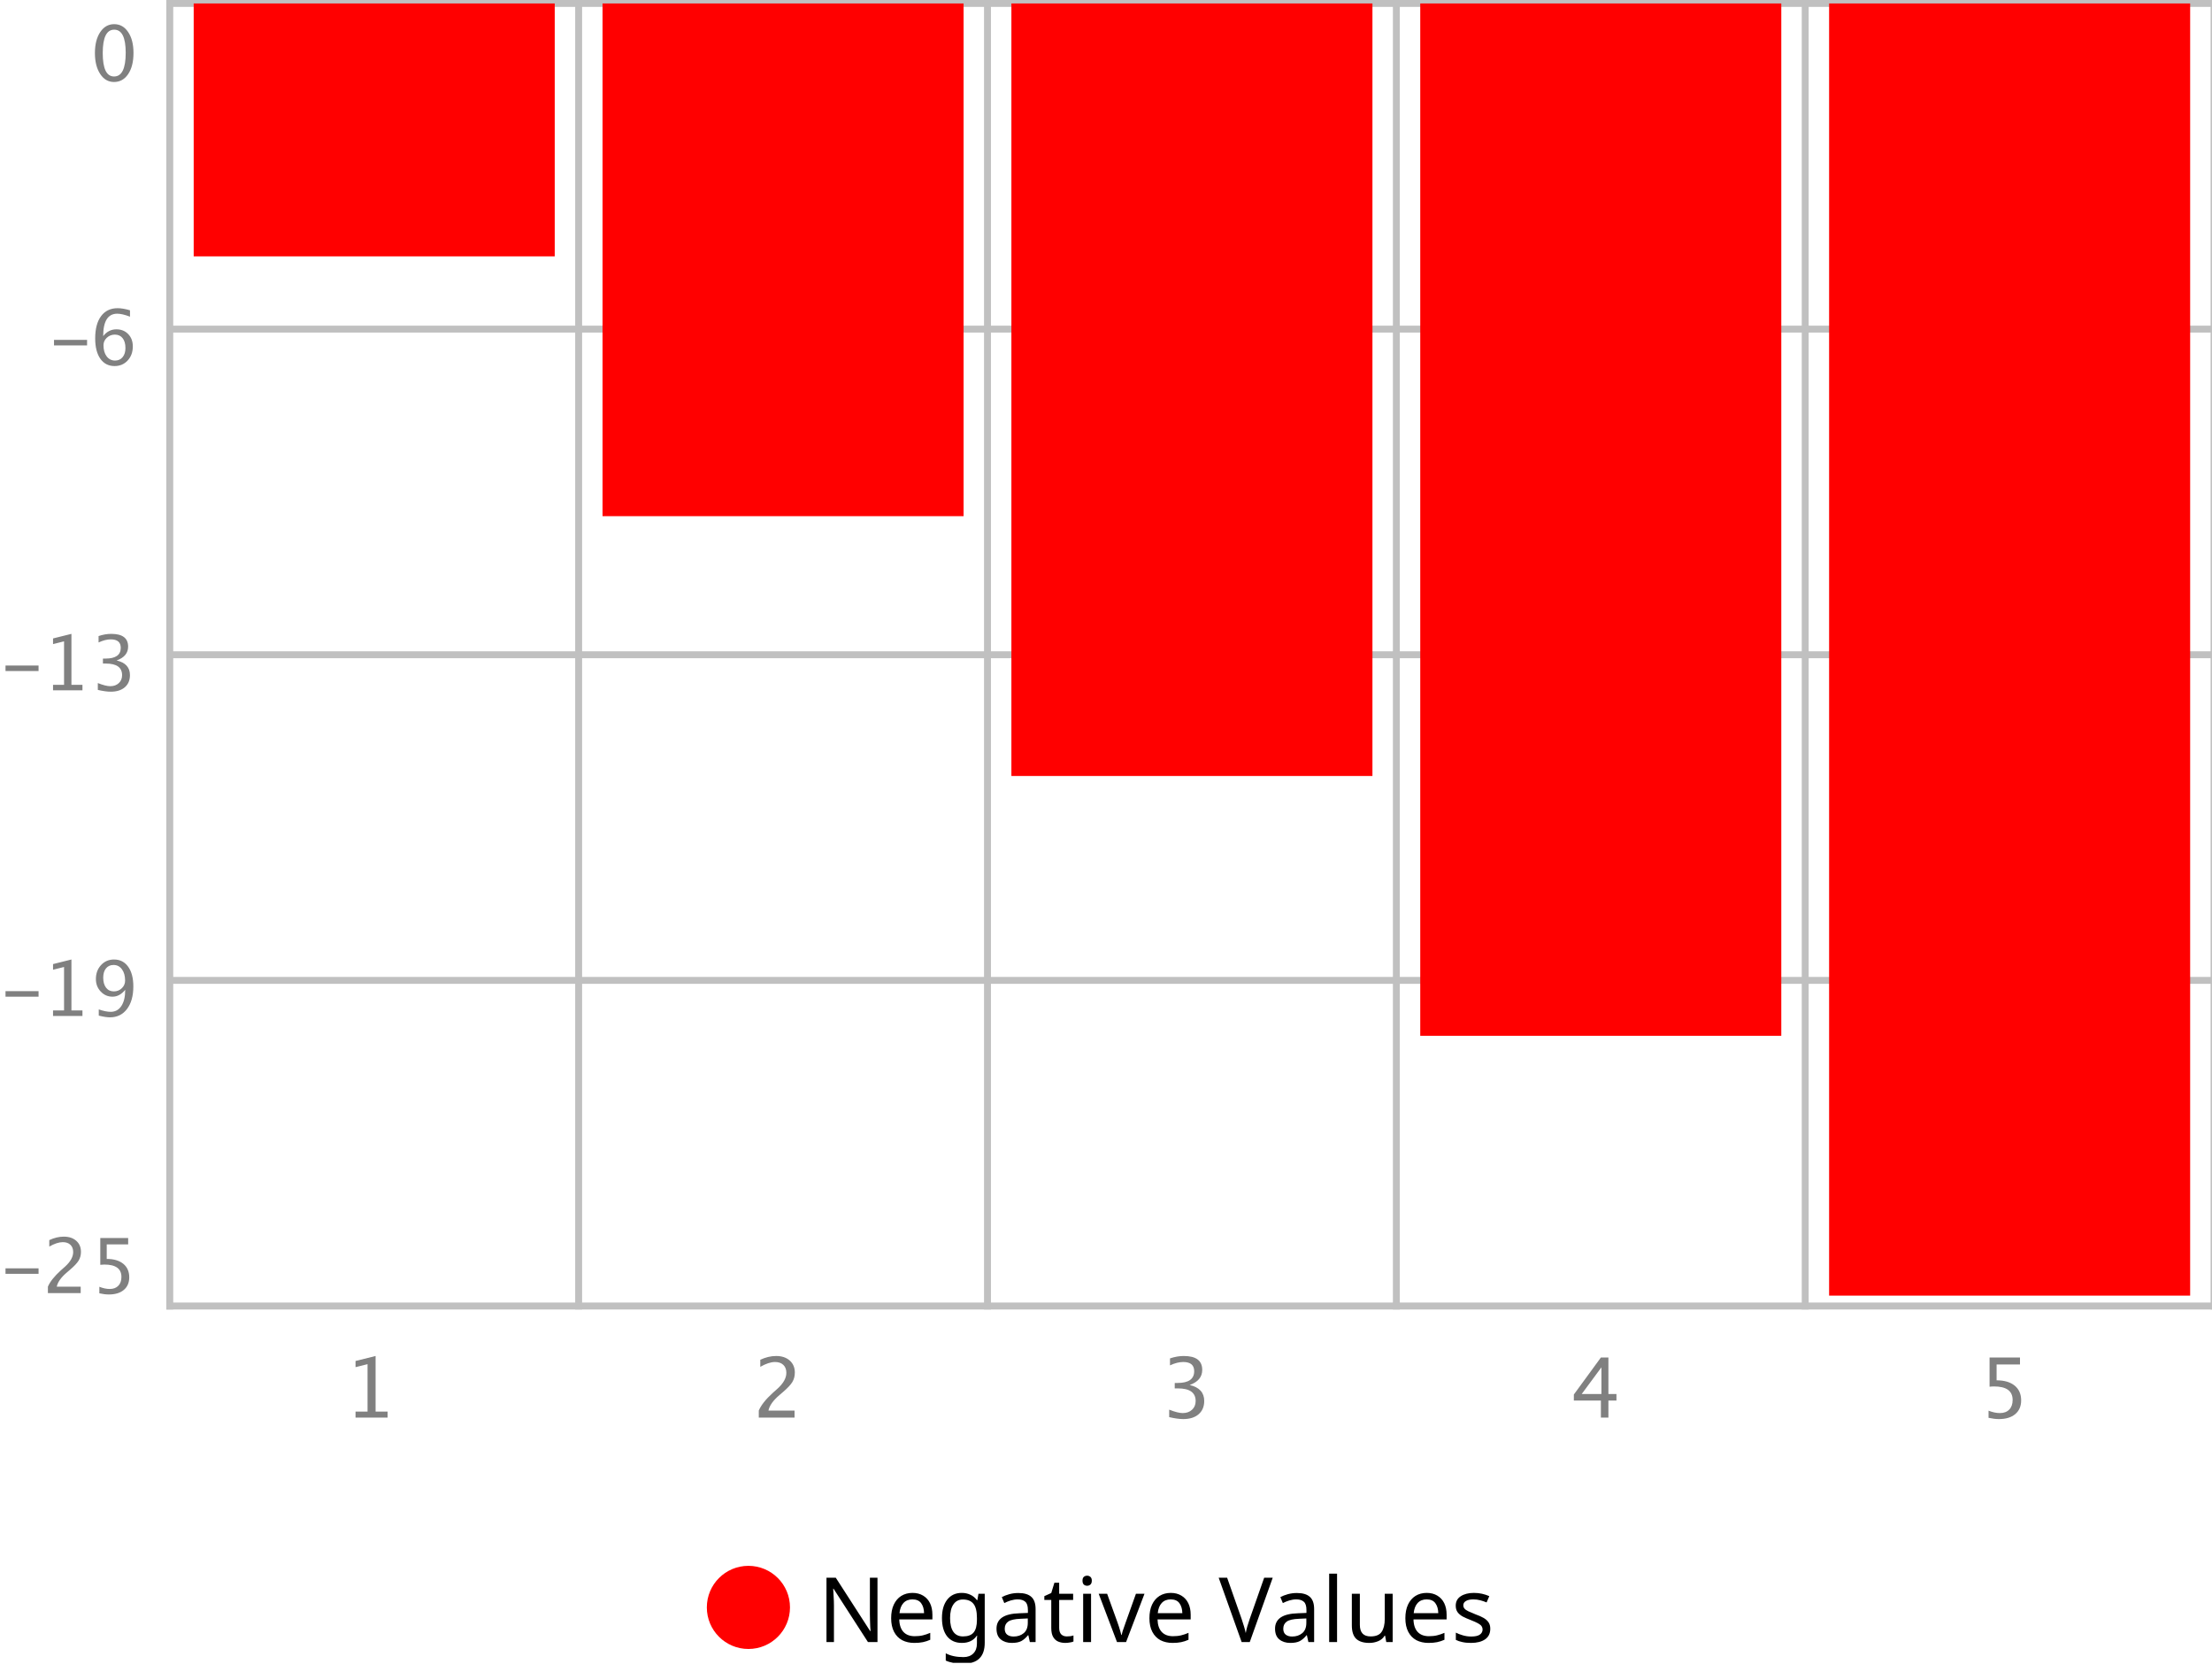
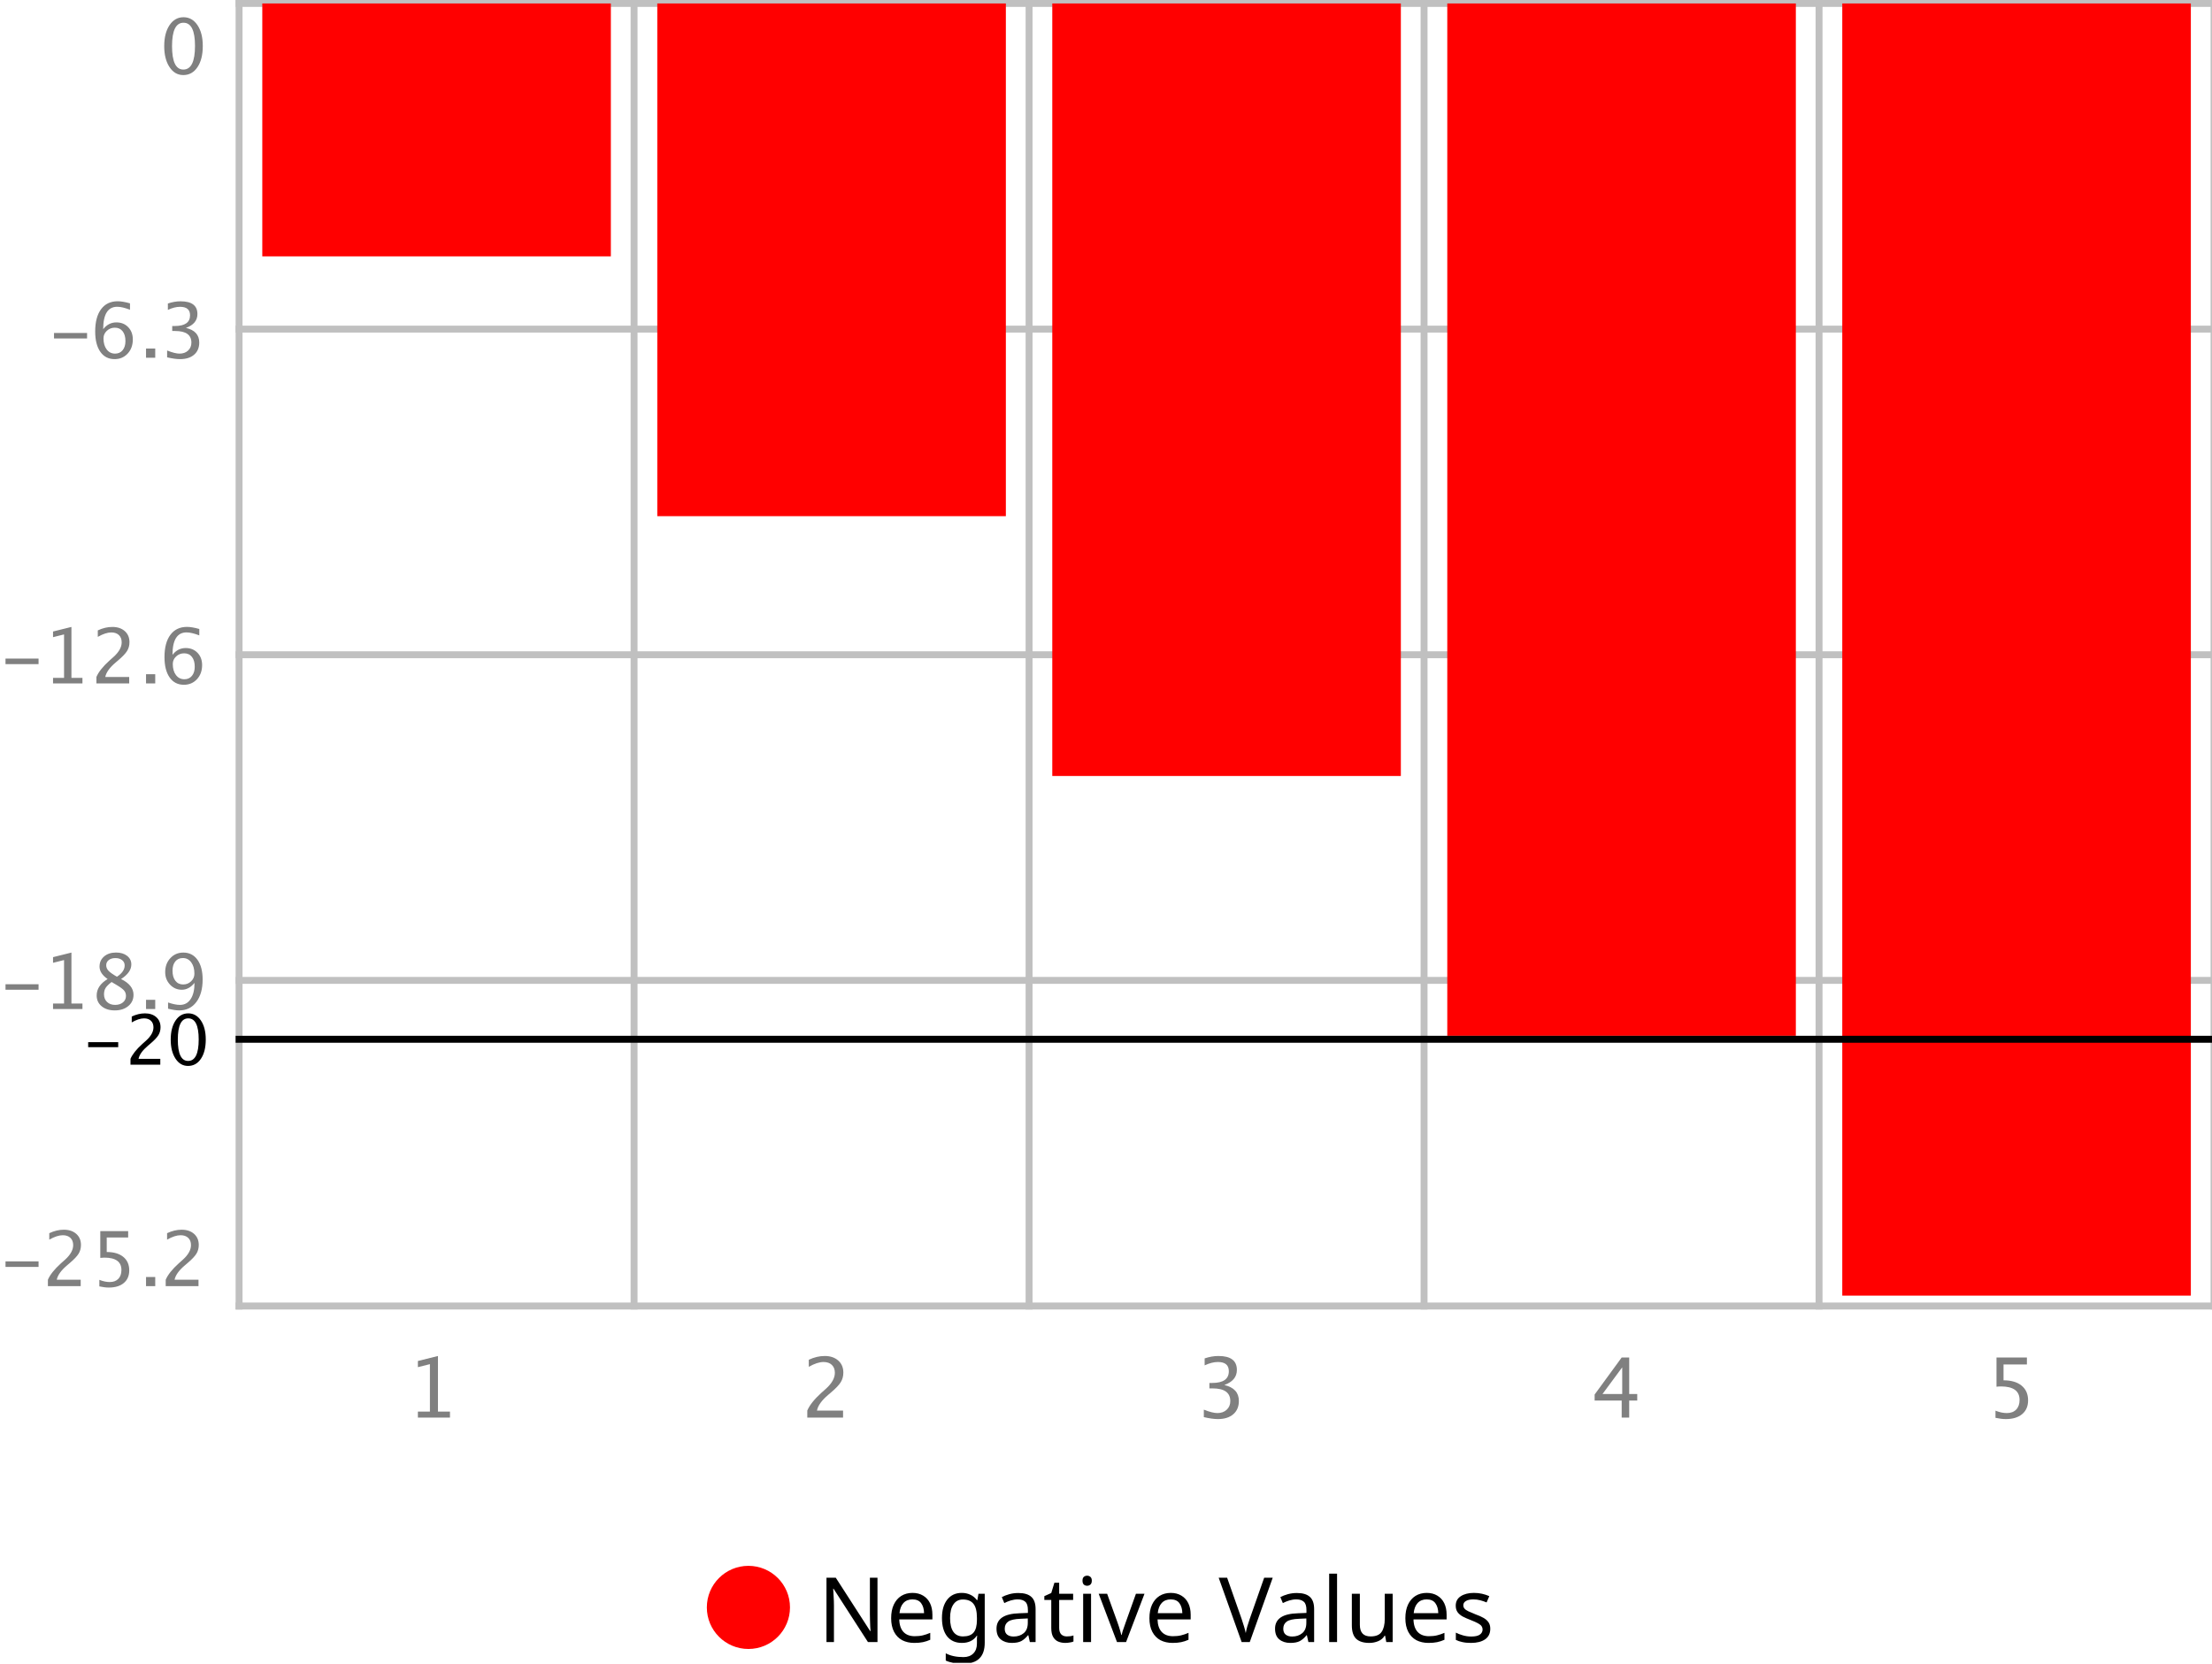
<svg xmlns="http://www.w3.org/2000/svg" fill-opacity="1" color-rendering="auto" color-interpolation="auto" text-rendering="auto" stroke="black" stroke-linecap="square" stroke-miterlimit="10" shape-rendering="auto" stroke-opacity="1" fill="black" stroke-dasharray="none" font-weight="normal" stroke-width="1" font-family="'Dialog'" font-style="normal" stroke-linejoin="miter" font-size="12px" stroke-dashoffset="0" image-rendering="auto">
  <defs id="genericDefs" />
  <g>
    <defs id="defs1">
      <clipPath clipPathUnits="userSpaceOnUse" id="clipPath1">
-         <path d="M0 0 L59 0 L59 15 L0 15 L0 0 Z" />
+         <path d="M0 0 L57 0 L57 15 L0 15 L0 0 Z" />
      </clipPath>
      <clipPath clipPathUnits="userSpaceOnUse" id="clipPath2">
-         <path d="M0 0 L20 0 L20 13 L0 13 L0 0 Z" />
+         <path d="M0 0 L30 0 L30 13 L0 13 L0 0 Z" />
      </clipPath>
      <clipPath clipPathUnits="userSpaceOnUse" id="clipPath3">
+         <path d="M0 0 L30 0 L30 12 L0 12 L0 0 Z" />
+       </clipPath>
+       <clipPath clipPathUnits="userSpaceOnUse" id="clipPath4">
        <path d="M0 0 L116 0 L116 16 L0 16 L0 0 Z" />
      </clipPath>
-       <clipPath clipPathUnits="userSpaceOnUse" id="clipPath4">
+       <clipPath clipPathUnits="userSpaceOnUse" id="clipPath5">
        <path d="M0 0 L0 16 L116 16 L116 0 Z" />
      </clipPath>
    </defs>
    <g fill="silver" stroke-linecap="butt" stroke-linejoin="bevel" stroke="silver">
-       <line y2="0.5" fill="none" x1="24" x2="320" y1="0.5" />
-       <line y2="47.5" fill="none" x1="24" x2="320" y1="47.5" />
-       <line y2="94.5" fill="none" x1="24" x2="320" y1="94.5" />
-       <line y2="141.5" fill="none" x1="24" x2="320" y1="141.5" />
-       <line y2="188.5" fill="none" x1="24" x2="320" y1="188.5" />
-       <line y2="189" fill="none" x1="24.5" x2="24.5" y1="0" />
-       <line y2="189" fill="none" x1="83.5" x2="83.5" y1="0" />
-       <line y2="189" fill="none" x1="142.5" x2="142.5" y1="0" />
-       <line y2="189" fill="none" x1="201.5" x2="201.5" y1="0" />
-       <line y2="189" fill="none" x1="260.5" x2="260.5" y1="0" />
+       <line y2="0.5" fill="none" x1="34" x2="320" y1="0.5" />
+       <line y2="47.5" fill="none" x1="34" x2="320" y1="47.5" />
+       <line y2="94.5" fill="none" x1="34" x2="320" y1="94.5" />
+       <line y2="141.5" fill="none" x1="34" x2="320" y1="141.5" />
+       <line y2="188.5" fill="none" x1="34" x2="320" y1="188.5" />
+       <line y2="189" fill="none" x1="34.5" x2="34.5" y1="0" />
+       <line y2="189" fill="none" x1="91.5" x2="91.5" y1="0" />
+       <line y2="189" fill="none" x1="148.5" x2="148.5" y1="0" />
+       <line y2="189" fill="none" x1="205.5" x2="205.5" y1="0" />
+       <line y2="189" fill="none" x1="262.5" x2="262.5" y1="0" />
      <line y2="189" fill="none" x1="319.5" x2="319.5" y1="0" />
    </g>
-     <g fill="gray" font-family="'Lucida Grande'" transform="translate(24,193)" stroke-linecap="butt" stroke="gray" stroke-linejoin="bevel">
-       <path d="M27.305 11.602 L27.305 10.734 L29.039 10.734 L29.039 3.891 L27.305 4.324 L27.305 3.434 L30.199 2.713 L30.199 10.734 L31.934 10.734 L31.934 11.602 Z" stroke="none" clip-path="url(#clipPath1)" />
+     <g fill="gray" font-family="'Lucida Grande'" transform="translate(34,193)" stroke-linecap="butt" stroke="gray" stroke-linejoin="bevel">
+       <path d="M26.305 11.602 L26.305 10.734 L28.039 10.734 L28.039 3.891 L26.305 4.324 L26.305 3.434 L29.199 2.713 L29.199 10.734 L30.934 10.734 L30.934 11.602 Z" stroke="none" clip-path="url(#clipPath1)" />
    </g>
-     <g fill="gray" font-family="'Lucida Grande'" transform="translate(83,193)" stroke-linecap="butt" stroke="gray" stroke-linejoin="bevel">
-       <path d="M26.496 11.602 L26.496 10.588 Q27 9.41 28.535 8.021 L29.197 7.43 Q30.475 6.275 30.475 5.139 Q30.475 4.412 30.038 3.996 Q29.602 3.58 28.84 3.58 Q27.938 3.58 26.713 4.277 L26.713 3.258 Q27.867 2.713 29.004 2.713 Q30.223 2.713 30.961 3.369 Q31.699 4.025 31.699 5.109 Q31.699 5.889 31.327 6.492 Q30.955 7.096 29.941 7.957 L29.496 8.338 Q28.107 9.516 27.891 10.588 L31.658 10.588 L31.658 11.602 Z" stroke="none" clip-path="url(#clipPath1)" />
+     <g fill="gray" font-family="'Lucida Grande'" transform="translate(91,193)" stroke-linecap="butt" stroke="gray" stroke-linejoin="bevel">
+       <path d="M25.496 11.602 L25.496 10.588 Q26 9.41 27.535 8.021 L28.197 7.43 Q29.475 6.275 29.475 5.139 Q29.475 4.412 29.038 3.996 Q28.602 3.58 27.84 3.58 Q26.938 3.58 25.713 4.277 L25.713 3.258 Q26.867 2.713 28.004 2.713 Q29.223 2.713 29.961 3.369 Q30.699 4.025 30.699 5.109 Q30.699 5.889 30.327 6.492 Q29.955 7.096 28.941 7.957 L28.496 8.338 Q27.107 9.516 26.891 10.588 L30.658 10.588 L30.658 11.602 Z" stroke="none" clip-path="url(#clipPath1)" />
    </g>
-     <g fill="gray" font-family="'Lucida Grande'" transform="translate(142,193)" stroke-linecap="butt" stroke="gray" stroke-linejoin="bevel">
-       <path d="M26.719 11.537 L26.719 10.459 Q27.961 10.951 28.676 10.951 Q29.502 10.951 30.02 10.468 Q30.539 9.984 30.539 9.217 Q30.539 7.389 27.979 7.389 L27.521 7.389 L27.521 6.609 L27.926 6.604 Q30.328 6.604 30.328 4.91 Q30.328 3.58 28.746 3.58 Q27.879 3.58 26.836 4.066 L26.836 3.059 Q27.861 2.713 28.828 2.713 Q31.488 2.713 31.488 4.723 Q31.488 6.252 29.678 6.902 Q31.775 7.389 31.775 9.199 Q31.775 10.424 30.967 11.121 Q30.158 11.818 28.746 11.818 Q27.943 11.818 26.719 11.537 Z" stroke="none" clip-path="url(#clipPath1)" />
+     <g fill="gray" font-family="'Lucida Grande'" transform="translate(148,193)" stroke-linecap="butt" stroke="gray" stroke-linejoin="bevel">
+       <path d="M25.719 11.537 L25.719 10.459 Q26.961 10.951 27.676 10.951 Q28.502 10.951 29.02 10.468 Q29.539 9.984 29.539 9.217 Q29.539 7.389 26.979 7.389 L26.521 7.389 L26.521 6.609 L26.926 6.604 Q29.328 6.604 29.328 4.91 Q29.328 3.58 27.746 3.58 Q26.879 3.58 25.836 4.066 L25.836 3.059 Q26.861 2.713 27.828 2.713 Q30.488 2.713 30.488 4.723 Q30.488 6.252 28.678 6.902 Q30.775 7.389 30.775 9.199 Q30.775 10.424 29.967 11.121 Q29.158 11.818 27.746 11.818 Q26.943 11.818 25.719 11.537 Z" stroke="none" clip-path="url(#clipPath1)" />
    </g>
-     <g fill="gray" font-family="'Lucida Grande'" transform="translate(201,193)" stroke-linecap="butt" stroke="gray" stroke-linejoin="bevel">
-       <path d="M30.018 11.602 L30.018 9.146 L26.115 9.146 L26.115 8.273 L30.018 2.93 L31.102 2.93 L31.102 8.203 L32.262 8.203 L32.262 9.146 L31.102 9.146 L31.102 11.602 ZM27.246 8.203 L30.094 8.203 L30.094 4.348 Z" stroke="none" clip-path="url(#clipPath1)" />
+     <g fill="gray" font-family="'Lucida Grande'" transform="translate(205,193)" stroke-linecap="butt" stroke="gray" stroke-linejoin="bevel">
+       <path d="M29.018 11.602 L29.018 9.146 L25.115 9.146 L25.115 8.273 L29.018 2.93 L30.102 2.93 L30.102 8.203 L31.262 8.203 L31.262 9.146 L30.102 9.146 L30.102 11.602 ZM26.246 8.203 L29.094 8.203 L29.094 4.348 Z" stroke="none" clip-path="url(#clipPath1)" />
    </g>
-     <g fill="gray" font-family="'Lucida Grande'" transform="translate(260,193)" stroke-linecap="butt" stroke="gray" stroke-linejoin="bevel">
-       <path d="M26.959 11.637 L26.959 10.605 Q27.82 10.951 28.6 10.951 Q29.455 10.951 29.944 10.447 Q30.434 9.943 30.434 9.059 Q30.434 7.107 27.744 7.107 Q27.439 7.107 27.105 7.148 L27.105 2.93 L31.494 2.93 L31.494 3.938 L28.119 3.938 L28.119 6.223 Q29.789 6.223 30.727 6.99 Q31.664 7.758 31.664 9.117 Q31.664 10.383 30.811 11.101 Q29.959 11.818 28.447 11.818 Q27.791 11.818 26.959 11.637 Z" stroke="none" clip-path="url(#clipPath1)" />
+     <g fill="gray" font-family="'Lucida Grande'" transform="translate(262,193)" stroke-linecap="butt" stroke="gray" stroke-linejoin="bevel">
+       <path d="M25.959 11.637 L25.959 10.605 Q26.82 10.951 27.6 10.951 Q28.455 10.951 28.944 10.447 Q29.434 9.943 29.434 9.059 Q29.434 7.107 26.744 7.107 Q26.439 7.107 26.105 7.148 L26.105 2.93 L30.494 2.93 L30.494 3.938 L27.119 3.938 L27.119 6.223 Q28.789 6.223 29.727 6.99 Q30.664 7.758 30.664 9.117 Q30.664 10.383 29.811 11.101 Q28.959 11.818 27.447 11.818 Q26.791 11.818 25.959 11.637 Z" stroke="none" clip-path="url(#clipPath1)" />
    </g>
-     <g font-size="11px" stroke-linecap="butt" transform="translate(0,176)" fill="gray" font-family="'Lucida Grande'" stroke-linejoin="bevel" stroke="gray">
-       <path d="M0.795 7.853 L0.795 7.058 L5.564 7.058 L5.564 7.853 ZM6.913 10.635 L6.913 9.706 Q7.375 8.626 8.782 7.353 L9.389 6.811 Q10.56 5.752 10.56 4.71 Q10.56 4.044 10.16 3.663 Q9.76 3.282 9.062 3.282 Q8.234 3.282 7.112 3.921 L7.112 2.986 Q8.17 2.487 9.212 2.487 Q10.329 2.487 11.006 3.088 Q11.683 3.69 11.683 4.684 Q11.683 5.398 11.342 5.951 Q11.001 6.504 10.071 7.294 L9.663 7.643 Q8.39 8.723 8.191 9.706 L11.645 9.706 L11.645 10.635 ZM14.337 10.667 L14.337 9.722 Q15.127 10.039 15.841 10.039 Q16.625 10.039 17.074 9.577 Q17.523 9.115 17.523 8.304 Q17.523 6.515 15.057 6.515 Q14.778 6.515 14.472 6.553 L14.472 2.686 L18.495 2.686 L18.495 3.609 L15.401 3.609 L15.401 5.704 Q16.932 5.704 17.791 6.408 Q18.65 7.111 18.65 8.357 Q18.65 9.518 17.869 10.175 Q17.087 10.834 15.702 10.834 Q15.1 10.834 14.337 10.667 Z" stroke="none" clip-path="url(#clipPath2)" />
+     <g font-size="11px" stroke-linecap="butt" transform="translate(0,175)" fill="gray" font-family="'Lucida Grande'" stroke-linejoin="bevel" stroke="gray">
+       <path d="M0.795 7.853 L0.795 7.058 L5.564 7.058 L5.564 7.853 ZM6.913 10.635 L6.913 9.706 Q7.375 8.626 8.782 7.353 L9.389 6.811 Q10.56 5.752 10.56 4.71 Q10.56 4.044 10.16 3.663 Q9.76 3.282 9.062 3.282 Q8.234 3.282 7.112 3.921 L7.112 2.986 Q8.17 2.487 9.212 2.487 Q10.329 2.487 11.006 3.088 Q11.683 3.69 11.683 4.684 Q11.683 5.398 11.342 5.951 Q11.001 6.504 10.071 7.294 L9.663 7.643 Q8.39 8.723 8.191 9.706 L11.645 9.706 L11.645 10.635 ZM14.337 10.667 L14.337 9.722 Q15.127 10.039 15.841 10.039 Q16.625 10.039 17.074 9.577 Q17.523 9.115 17.523 8.304 Q17.523 6.515 15.057 6.515 Q14.778 6.515 14.472 6.553 L14.472 2.686 L18.495 2.686 L18.495 3.609 L15.401 3.609 L15.401 5.704 Q16.932 5.704 17.791 6.408 Q18.65 7.111 18.65 8.357 Q18.65 9.518 17.869 10.175 Q17.087 10.834 15.702 10.834 Q15.1 10.834 14.337 10.667 ZM21.074 10.635 L21.074 9.308 L22.401 9.308 L22.401 10.635 ZM23.913 10.635 L23.913 9.706 Q24.375 8.626 25.782 7.353 L26.389 6.811 Q27.56 5.752 27.56 4.71 Q27.56 4.044 27.16 3.663 Q26.76 3.282 26.061 3.282 Q25.234 3.282 24.112 3.921 L24.112 2.986 Q25.17 2.487 26.212 2.487 Q27.329 2.487 28.006 3.088 Q28.683 3.69 28.683 4.684 Q28.683 5.398 28.342 5.951 Q28 6.504 27.071 7.294 L26.663 7.643 Q25.39 8.723 25.191 9.706 L28.645 9.706 L28.645 10.635 Z" stroke="none" clip-path="url(#clipPath2)" />
    </g>
-     <g font-size="11px" stroke-linecap="butt" transform="translate(0,136)" fill="gray" font-family="'Lucida Grande'" stroke-linejoin="bevel" stroke="gray">
-       <path d="M0.795 7.853 L0.795 7.058 L5.564 7.058 L5.564 7.853 ZM7.654 10.635 L7.654 9.84 L9.244 9.84 L9.244 3.566 L7.654 3.964 L7.654 3.147 L10.308 2.487 L10.308 9.84 L11.898 9.84 L11.898 10.635 ZM14.252 10.586 L14.252 9.69 Q15.261 10.039 15.97 10.039 Q16.959 10.039 17.514 9.198 Q18.07 8.357 18.07 6.859 Q17.265 7.853 16.239 7.853 Q15.234 7.853 14.536 7.114 Q13.838 6.375 13.838 5.312 Q13.838 4.093 14.582 3.29 Q15.326 2.487 16.454 2.487 Q17.748 2.487 18.495 3.526 Q19.241 4.565 19.241 6.37 Q19.241 8.422 18.331 9.628 Q17.42 10.834 15.868 10.834 Q15.245 10.834 14.252 10.586 ZM14.896 5.103 Q14.896 6.026 15.307 6.558 Q15.718 7.09 16.432 7.09 Q17.104 7.09 17.579 6.633 Q18.054 6.177 18.054 5.532 Q18.054 4.517 17.595 3.897 Q17.136 3.276 16.389 3.276 Q15.696 3.276 15.296 3.768 Q14.896 4.259 14.896 5.103 Z" stroke="none" clip-path="url(#clipPath2)" />
+     <g font-size="11px" stroke-linecap="butt" transform="translate(0,135)" fill="gray" font-family="'Lucida Grande'" stroke-linejoin="bevel" stroke="gray">
+       <path d="M0.795 7.853 L0.795 7.058 L5.564 7.058 L5.564 7.853 ZM7.654 10.635 L7.654 9.84 L9.244 9.84 L9.244 3.566 L7.654 3.964 L7.654 3.147 L10.308 2.487 L10.308 9.84 L11.898 9.84 L11.898 10.635 ZM15.53 6.306 Q14.364 5.495 14.364 4.512 Q14.364 3.609 15.025 3.045 Q15.685 2.481 16.749 2.481 Q17.732 2.481 18.342 2.959 Q18.951 3.438 18.951 4.2 Q18.951 5.355 17.469 6.306 Q19.268 7.186 19.268 8.578 Q19.268 9.577 18.513 10.205 Q17.759 10.834 16.566 10.834 Q15.396 10.834 14.673 10.24 Q13.951 9.646 13.951 8.68 Q13.951 7.251 15.53 6.306 ZM16.878 5.973 Q17.99 5.242 17.99 4.345 Q17.99 3.867 17.619 3.575 Q17.248 3.282 16.642 3.282 Q16.056 3.282 15.691 3.569 Q15.326 3.856 15.326 4.313 Q15.326 4.759 15.656 5.111 Q15.986 5.462 16.878 5.973 ZM16.105 6.735 Q15.465 7.229 15.237 7.597 Q15.009 7.965 15.009 8.513 Q15.009 9.195 15.449 9.617 Q15.89 10.039 16.609 10.039 Q17.302 10.039 17.74 9.679 Q18.178 9.319 18.178 8.744 Q18.178 8.282 17.907 7.963 Q17.635 7.643 16.856 7.181 ZM21.074 10.635 L21.074 9.308 L22.401 9.308 L22.401 10.635 ZM24.252 10.586 L24.252 9.69 Q25.261 10.039 25.97 10.039 Q26.959 10.039 27.514 9.198 Q28.07 8.357 28.07 6.859 Q27.265 7.853 26.239 7.853 Q25.234 7.853 24.536 7.114 Q23.838 6.375 23.838 5.312 Q23.838 4.093 24.582 3.29 Q25.326 2.487 26.454 2.487 Q27.748 2.487 28.495 3.526 Q29.241 4.565 29.241 6.37 Q29.241 8.422 28.331 9.628 Q27.42 10.834 25.868 10.834 Q25.245 10.834 24.252 10.586 ZM24.896 5.103 Q24.896 6.026 25.307 6.558 Q25.718 7.09 26.432 7.09 Q27.104 7.09 27.579 6.633 Q28.054 6.177 28.054 5.532 Q28.054 4.517 27.595 3.897 Q27.136 3.276 26.389 3.276 Q25.696 3.276 25.296 3.768 Q24.896 4.259 24.896 5.103 Z" stroke="none" clip-path="url(#clipPath2)" />
    </g>
-     <g font-size="11px" stroke-linecap="butt" transform="translate(0,89)" fill="gray" font-family="'Lucida Grande'" stroke-linejoin="bevel" stroke="gray">
-       <path d="M0.795 7.853 L0.795 7.058 L5.564 7.058 L5.564 7.853 ZM7.654 10.635 L7.654 9.84 L9.244 9.84 L9.244 3.566 L7.654 3.964 L7.654 3.147 L10.308 2.487 L10.308 9.84 L11.898 9.84 L11.898 10.635 ZM14.117 10.576 L14.117 9.587 Q15.256 10.039 15.911 10.039 Q16.669 10.039 17.144 9.595 Q17.619 9.152 17.619 8.449 Q17.619 6.773 15.272 6.773 L14.853 6.773 L14.853 6.059 L15.224 6.053 Q17.426 6.053 17.426 4.501 Q17.426 3.282 15.976 3.282 Q15.181 3.282 14.225 3.728 L14.225 2.804 Q15.165 2.487 16.051 2.487 Q18.489 2.487 18.489 4.329 Q18.489 5.731 16.83 6.327 Q18.752 6.773 18.752 8.433 Q18.752 9.555 18.011 10.194 Q17.27 10.834 15.976 10.834 Q15.24 10.834 14.117 10.576 Z" stroke="none" clip-path="url(#clipPath2)" />
+     <g font-size="11px" stroke-linecap="butt" transform="translate(0,88)" fill="gray" font-family="'Lucida Grande'" stroke-linejoin="bevel" stroke="gray">
+       <path d="M0.795 7.853 L0.795 7.058 L5.564 7.058 L5.564 7.853 ZM7.654 10.635 L7.654 9.84 L9.244 9.84 L9.244 3.566 L7.654 3.964 L7.654 3.147 L10.308 2.487 L10.308 9.84 L11.898 9.84 L11.898 10.635 ZM13.913 10.635 L13.913 9.706 Q14.375 8.626 15.782 7.353 L16.389 6.811 Q17.56 5.752 17.56 4.71 Q17.56 4.044 17.16 3.663 Q16.76 3.282 16.061 3.282 Q15.234 3.282 14.112 3.921 L14.112 2.986 Q15.17 2.487 16.212 2.487 Q17.329 2.487 18.006 3.088 Q18.683 3.69 18.683 4.684 Q18.683 5.398 18.342 5.951 Q18 6.504 17.071 7.294 L16.663 7.643 Q15.39 8.723 15.191 9.706 L18.645 9.706 L18.645 10.635 ZM21.074 10.635 L21.074 9.308 L22.401 9.308 L22.401 10.635 ZM24.891 6.515 Q25.648 5.532 26.797 5.532 Q27.839 5.532 28.503 6.222 Q29.166 6.913 29.166 7.992 Q29.166 9.233 28.422 10.033 Q27.678 10.834 26.534 10.834 Q25.218 10.834 24.477 9.775 Q23.736 8.717 23.736 6.837 Q23.736 4.769 24.587 3.626 Q25.439 2.481 26.985 2.481 Q27.694 2.481 28.758 2.782 L28.758 3.706 Q27.635 3.276 26.921 3.276 Q24.891 3.276 24.891 6.515 ZM28.102 8.229 Q28.102 7.326 27.697 6.811 Q27.291 6.295 26.572 6.295 Q25.9 6.295 25.417 6.746 Q24.934 7.197 24.934 7.831 Q24.934 8.83 25.393 9.434 Q25.852 10.039 26.609 10.039 Q27.291 10.039 27.697 9.547 Q28.102 9.056 28.102 8.229 Z" stroke="none" clip-path="url(#clipPath2)" />
    </g>
-     <g font-size="11px" stroke-linecap="butt" transform="translate(0,42)" fill="gray" font-family="'Lucida Grande'" stroke-linejoin="bevel" stroke="gray">
-       <path d="M7.795 7.853 L7.795 7.058 L12.565 7.058 L12.565 7.853 ZM14.891 6.515 Q15.648 5.532 16.797 5.532 Q17.839 5.532 18.503 6.222 Q19.166 6.913 19.166 7.992 Q19.166 9.233 18.422 10.033 Q17.678 10.834 16.534 10.834 Q15.218 10.834 14.477 9.775 Q13.736 8.717 13.736 6.837 Q13.736 4.769 14.587 3.626 Q15.438 2.481 16.985 2.481 Q17.694 2.481 18.758 2.782 L18.758 3.706 Q17.635 3.276 16.921 3.276 Q14.891 3.276 14.891 6.515 ZM18.102 8.229 Q18.102 7.326 17.697 6.811 Q17.291 6.295 16.572 6.295 Q15.9 6.295 15.417 6.746 Q14.934 7.197 14.934 7.831 Q14.934 8.83 15.393 9.434 Q15.852 10.039 16.609 10.039 Q17.291 10.039 17.697 9.547 Q18.102 9.056 18.102 8.229 Z" stroke="none" clip-path="url(#clipPath2)" />
+     <g font-size="11px" stroke-linecap="butt" transform="translate(0,41)" fill="gray" font-family="'Lucida Grande'" stroke-linejoin="bevel" stroke="gray">
+       <path d="M7.795 7.853 L7.795 7.058 L12.565 7.058 L12.565 7.853 ZM14.891 6.515 Q15.648 5.532 16.797 5.532 Q17.839 5.532 18.503 6.222 Q19.166 6.913 19.166 7.992 Q19.166 9.233 18.422 10.033 Q17.678 10.834 16.534 10.834 Q15.218 10.834 14.477 9.775 Q13.736 8.717 13.736 6.837 Q13.736 4.769 14.587 3.626 Q15.438 2.481 16.985 2.481 Q17.694 2.481 18.758 2.782 L18.758 3.706 Q17.635 3.276 16.921 3.276 Q14.891 3.276 14.891 6.515 ZM18.102 8.229 Q18.102 7.326 17.697 6.811 Q17.291 6.295 16.572 6.295 Q15.9 6.295 15.417 6.746 Q14.934 7.197 14.934 7.831 Q14.934 8.83 15.393 9.434 Q15.852 10.039 16.609 10.039 Q17.291 10.039 17.697 9.547 Q18.102 9.056 18.102 8.229 ZM21.074 10.635 L21.074 9.308 L22.401 9.308 L22.401 10.635 ZM24.117 10.576 L24.117 9.587 Q25.256 10.039 25.911 10.039 Q26.669 10.039 27.144 9.595 Q27.619 9.152 27.619 8.449 Q27.619 6.773 25.272 6.773 L24.853 6.773 L24.853 6.059 L25.224 6.053 Q27.426 6.053 27.426 4.501 Q27.426 3.282 25.976 3.282 Q25.181 3.282 24.225 3.728 L24.225 2.804 Q25.165 2.487 26.051 2.487 Q28.489 2.487 28.489 4.329 Q28.489 5.731 26.83 6.327 Q28.752 6.773 28.752 8.433 Q28.752 9.555 28.011 10.194 Q27.27 10.834 25.976 10.834 Q25.24 10.834 24.117 10.576 Z" stroke="none" clip-path="url(#clipPath2)" />
    </g>
-     <g font-size="11px" stroke-linecap="butt" transform="translate(0,1)" fill="gray" font-family="'Lucida Grande'" stroke-linejoin="bevel" stroke="gray">
-       <path d="M16.448 10.834 Q15.218 10.834 14.458 9.676 Q13.698 8.519 13.698 6.655 Q13.698 4.775 14.464 3.631 Q15.229 2.487 16.48 2.487 Q17.732 2.487 18.497 3.631 Q19.263 4.775 19.263 6.639 Q19.263 8.551 18.497 9.692 Q17.732 10.834 16.448 10.834 ZM16.459 10.039 Q18.14 10.039 18.14 6.623 Q18.14 3.282 16.48 3.282 Q14.826 3.282 14.826 6.655 Q14.826 10.039 16.459 10.039 Z" stroke="none" clip-path="url(#clipPath2)" />
+     <g fill="gray" font-size="11px" font-family="'Lucida Grande'" stroke-linecap="butt" stroke="gray" stroke-linejoin="bevel">
+       <path d="M26.448 10.834 Q25.218 10.834 24.458 9.676 Q23.698 8.519 23.698 6.655 Q23.698 4.775 24.464 3.631 Q25.229 2.487 26.48 2.487 Q27.732 2.487 28.497 3.631 Q29.263 4.775 29.263 6.639 Q29.263 8.551 28.497 9.692 Q27.732 10.834 26.448 10.834 ZM26.459 10.039 Q28.14 10.039 28.14 6.623 Q28.14 3.282 26.48 3.282 Q24.826 3.282 24.826 6.655 Q24.826 10.039 26.459 10.039 Z" stroke="none" clip-path="url(#clipPath2)" />
    </g>
    <g fill="red" stroke-linecap="round" stroke-linejoin="round" stroke="red">
-       <rect x="27.95" width="52.1" height="36.5" y="0.5" stroke="none" />
-       <rect x="86.95" width="52.1" height="74" y="0.5" stroke="none" />
-       <rect x="145.95" width="52.1" height="111.5" y="0.5" stroke="none" />
-       <rect x="204.95" width="52.1" height="149" y="0.5" stroke="none" />
-       <rect x="263.95" width="52.1" height="186.5" y="0.5" stroke="none" />
+       <rect x="37.85" width="50.3" height="36.5" y="0.5" stroke="none" />
+       <rect x="94.85" width="50.3" height="74" y="0.5" stroke="none" />
+       <rect x="151.85" width="50.3" height="111.5" y="0.5" stroke="none" />
+       <rect x="208.85" width="50.3" height="149" y="0.5" stroke="none" />
+       <rect x="265.85" width="50.3" height="186.5" y="0.5" stroke="none" />
    </g>
-     <g font-size="13px" stroke-linecap="round" transform="translate(102,224)" fill="red" font-family="'Lucida Grande'" stroke-linejoin="round" stroke="red">
-       <circle r="6" clip-path="url(#clipPath4)" cx="6" cy="8" stroke="none" />
-       <text x="16" y="13" clip-path="url(#clipPath4)" fill="black" text-rendering="optimizeLegibility" stroke="none" xml:space="preserve">Negative Values</text>
+     <g stroke-linecap="butt" stroke-linejoin="bevel">
+       <line y2="150" fill="none" x1="34" x2="320" y1="150" />
+     </g>
+     <g font-size="10px" font-family="'Lucida Grande'" transform="translate(0,144)" stroke-linecap="butt" stroke-linejoin="bevel">
+       <path d="M12.723 7.139 L12.723 6.416 L17.059 6.416 L17.059 7.139 ZM18.83 9.668 L18.83 8.823 Q19.25 7.842 20.529 6.685 L21.081 6.191 Q22.145 5.229 22.145 4.282 Q22.145 3.677 21.782 3.33 Q21.418 2.983 20.783 2.983 Q20.031 2.983 19.011 3.564 L19.011 2.715 Q19.973 2.261 20.92 2.261 Q21.936 2.261 22.551 2.808 Q23.166 3.354 23.166 4.258 Q23.166 4.907 22.856 5.41 Q22.546 5.913 21.701 6.631 L21.33 6.948 Q20.173 7.93 19.992 8.823 L23.132 8.823 L23.132 9.668 ZM27.135 9.849 Q26.017 9.849 25.326 8.796 Q24.635 7.744 24.635 6.05 Q24.635 4.341 25.331 3.301 Q26.026 2.261 27.164 2.261 Q28.302 2.261 28.998 3.301 Q29.693 4.341 29.693 6.035 Q29.693 7.773 28.998 8.811 Q28.302 9.849 27.135 9.849 ZM27.145 9.126 Q28.673 9.126 28.673 6.021 Q28.673 2.983 27.164 2.983 Q25.66 2.983 25.66 6.05 Q25.66 9.126 27.145 9.126 Z" stroke="none" clip-path="url(#clipPath3)" />
+     </g>
+     <g font-size="13px" stroke-linecap="butt" transform="translate(102,224)" fill="red" font-family="'Lucida Grande'" stroke-linejoin="bevel" stroke="red">
+       <circle r="6" clip-path="url(#clipPath5)" cx="6" cy="8" stroke="none" />
+       <text x="16" y="13" clip-path="url(#clipPath5)" fill="black" text-rendering="optimizeLegibility" stroke="none" xml:space="preserve">Negative Values</text>
    </g>
  </g>
</svg>
